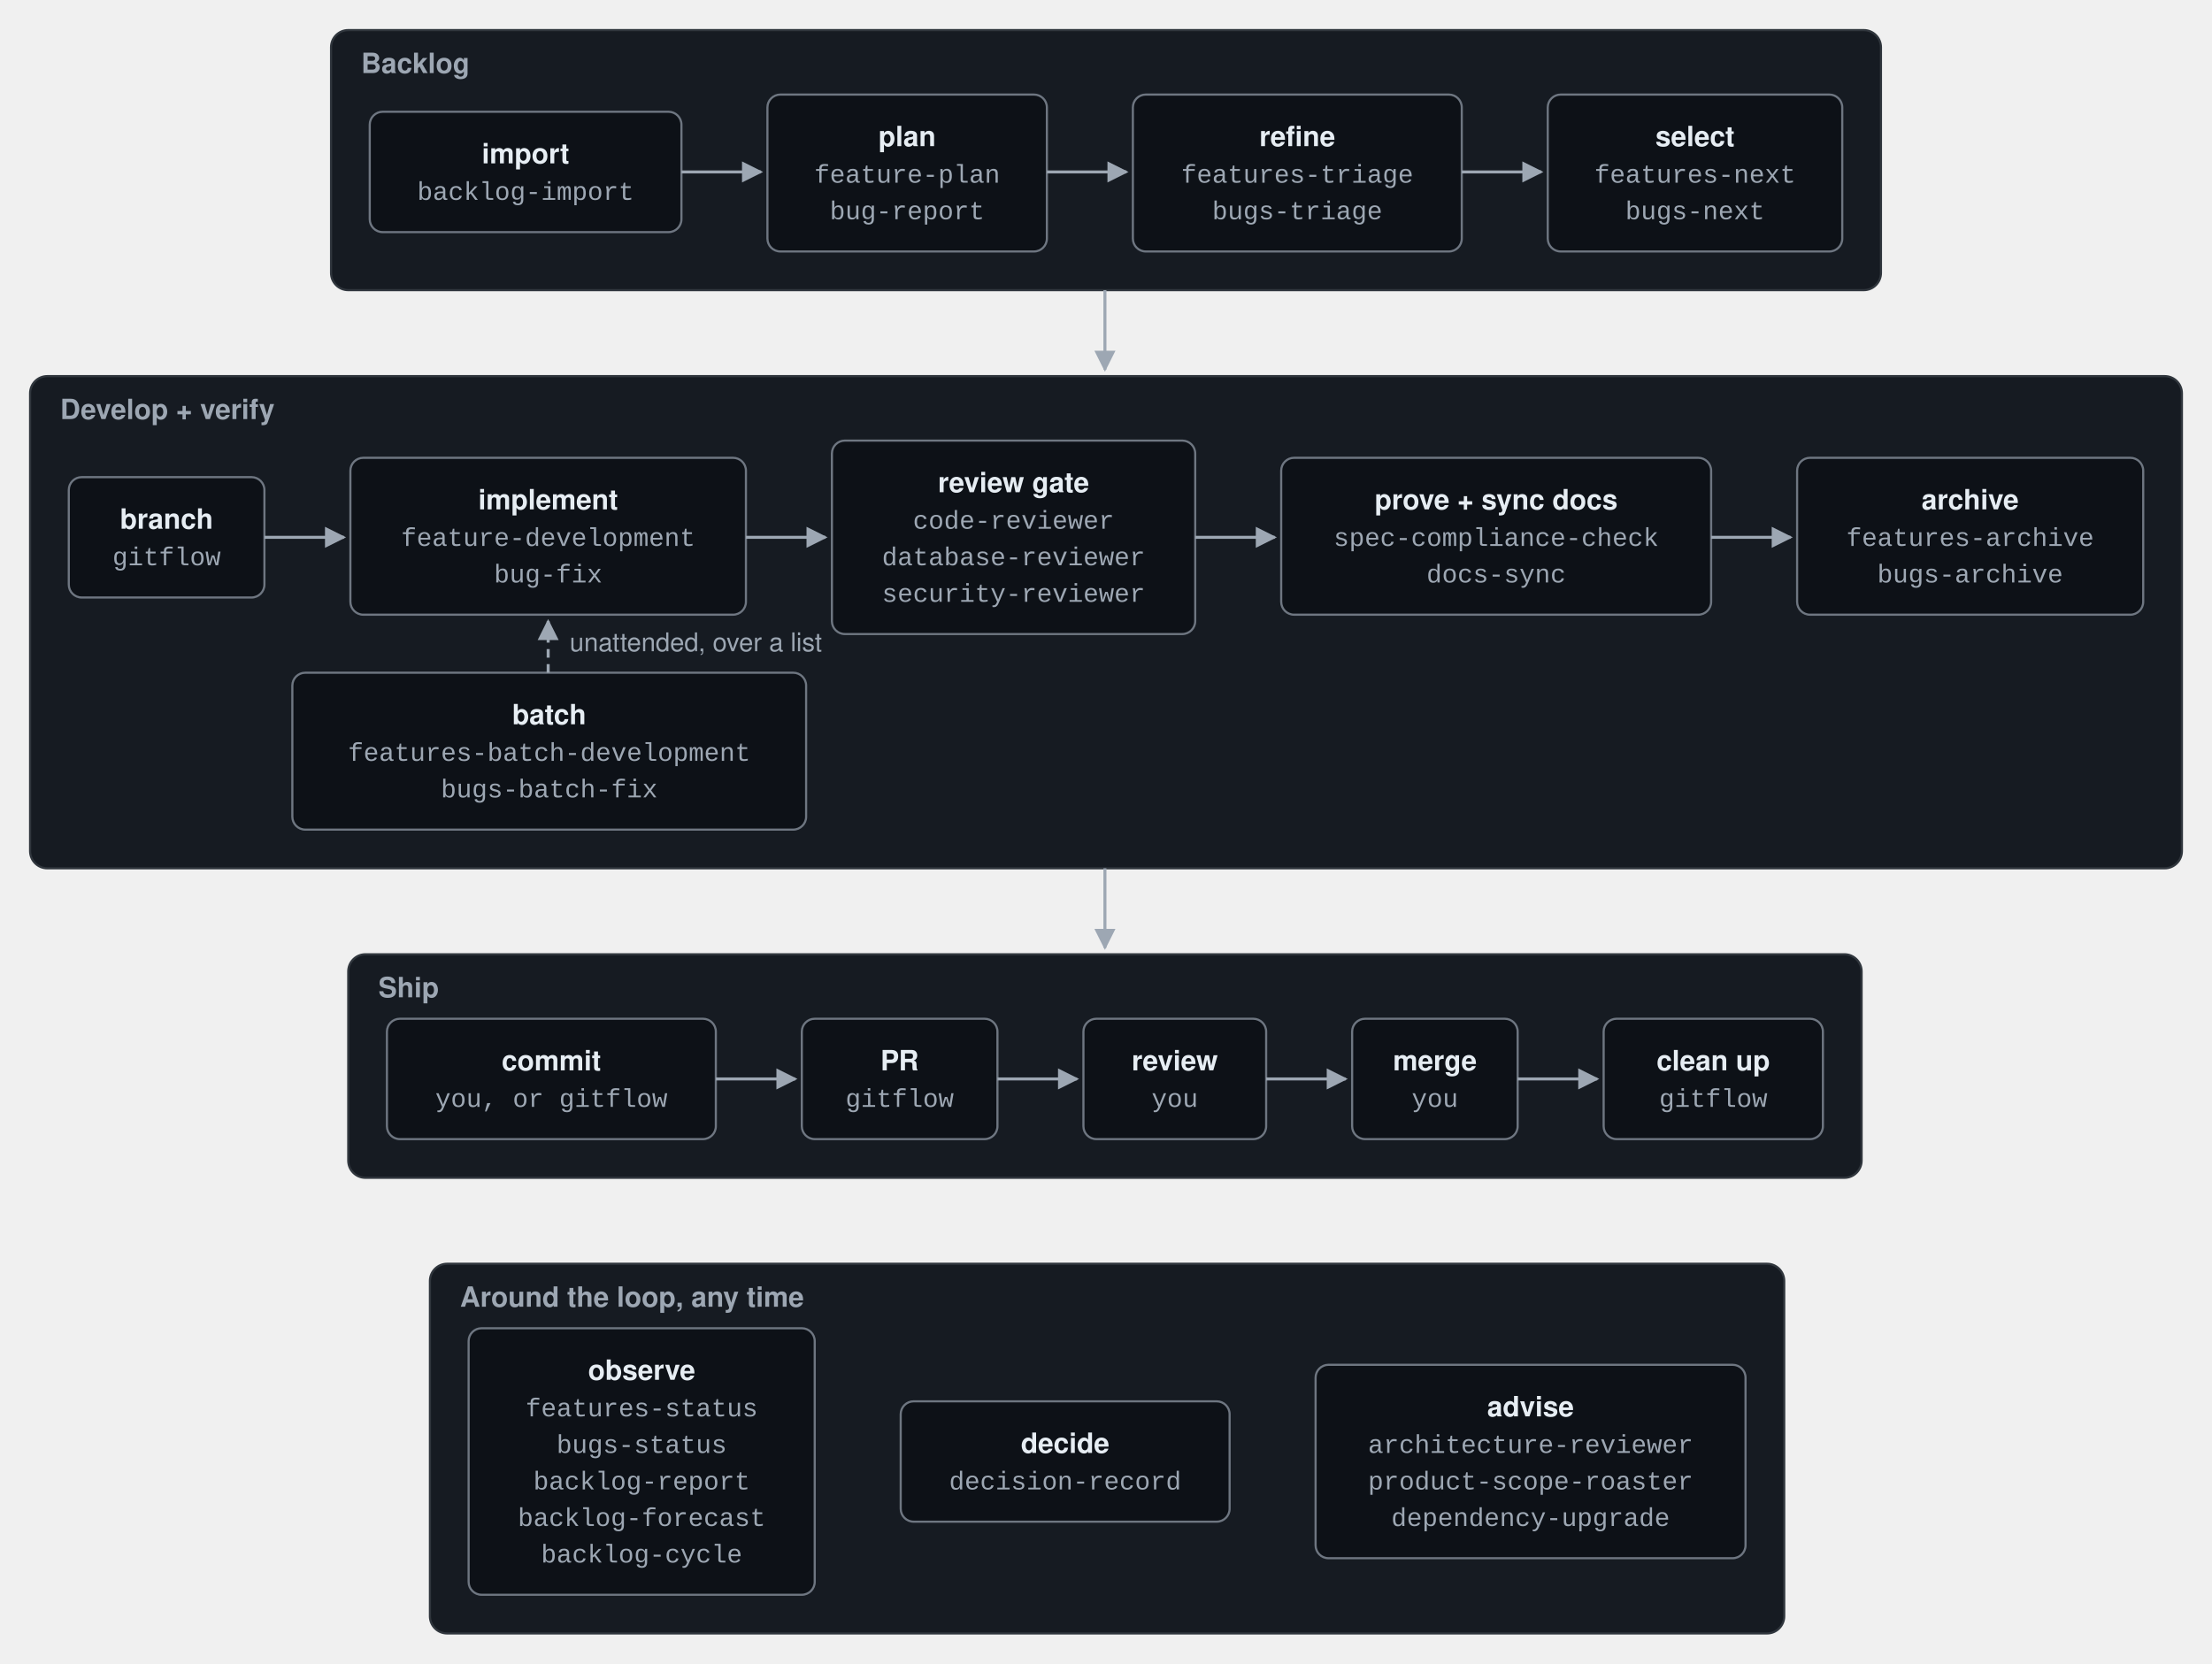
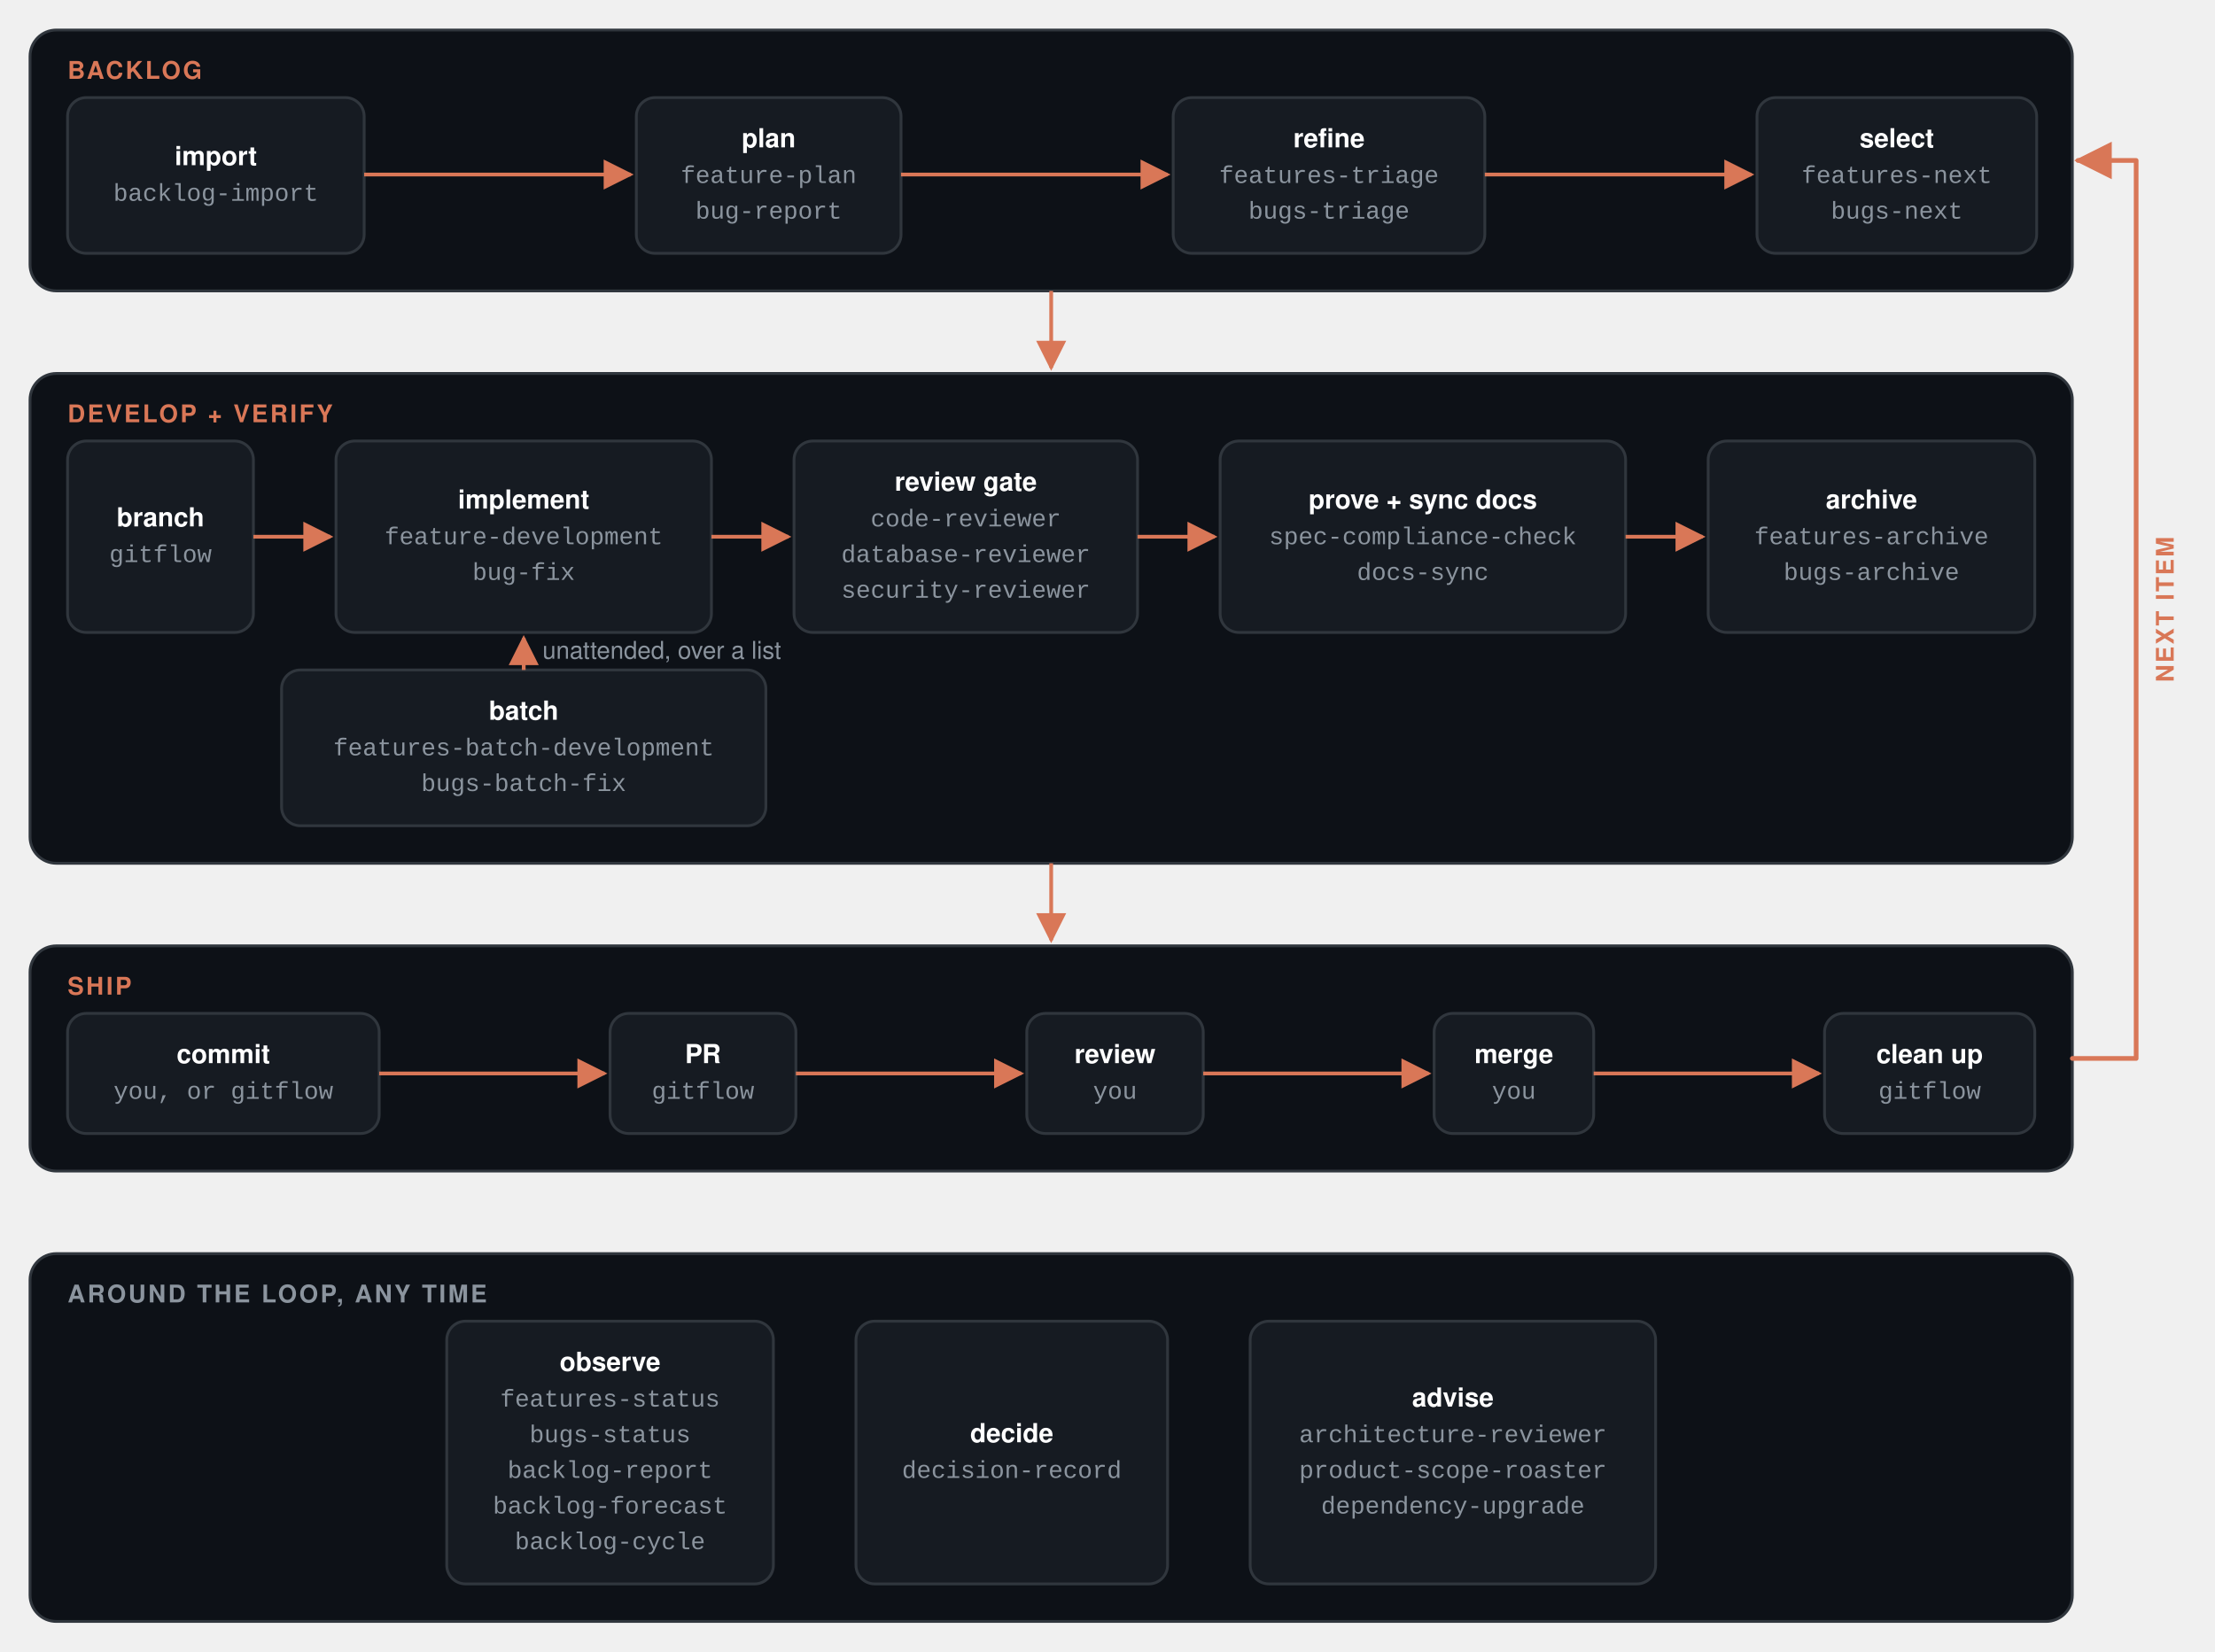
- <svg xmlns="http://www.w3.org/2000/svg" viewBox="0 0 1029 774" width="1029" height="774" role="img" aria-labelledby="t d">
+ <svg xmlns="http://www.w3.org/2000/svg" viewBox="0 0 1180 880" width="1180" height="880" role="img" aria-labelledby="t d">
  <defs>
-     <marker id="a" viewBox="0 0 10 10" refX="9" refY="5" markerWidth="7" markerHeight="7" orient="auto-start-reverse">
-       <path d="M0 0L10 5L0 10z" fill="#9da7b3" />
+     <marker id="a" viewBox="0 0 10 10" refX="9" refY="5" markerWidth="8" markerHeight="8" orient="auto-start-reverse">
+       <path d="M0 0L10 5L0 10z" fill="#d97757" />
    </marker>
  </defs>
-   <rect x="154" y="14" width="721" height="121" rx="8" fill="#161b22" stroke="#30363d" />
-   <text x="168" y="34" font-family="ui-sans-serif, system-ui, -apple-system, 'Segoe UI', Helvetica, Arial, sans-serif" font-size="13" font-weight="600" fill="#9da7b3">Backlog</text>
-   <rect x="172" y="52" width="145" height="56" rx="6" fill="#0d1117" stroke="#6e7681" />
-   <text x="244.5" y="76" text-anchor="middle" font-family="ui-sans-serif, system-ui, -apple-system, 'Segoe UI', Helvetica, Arial, sans-serif" font-size="13" font-weight="600" fill="#e6edf3">import</text>
-   <text x="244.5" y="93" text-anchor="middle" font-family="ui-monospace, SFMono-Regular, Menlo, Consolas, 'Liberation Mono', monospace" font-size="12" fill="#9da7b3">backlog-import</text>
-   <rect x="357" y="44" width="130" height="73" rx="6" fill="#0d1117" stroke="#6e7681" />
-   <text x="422" y="68" text-anchor="middle" font-family="ui-sans-serif, system-ui, -apple-system, 'Segoe UI', Helvetica, Arial, sans-serif" font-size="13" font-weight="600" fill="#e6edf3">plan</text>
-   <text x="422" y="85" text-anchor="middle" font-family="ui-monospace, SFMono-Regular, Menlo, Consolas, 'Liberation Mono', monospace" font-size="12" fill="#9da7b3">feature-plan</text>
-   <text x="422" y="102" text-anchor="middle" font-family="ui-monospace, SFMono-Regular, Menlo, Consolas, 'Liberation Mono', monospace" font-size="12" fill="#9da7b3">bug-report</text>
-   <rect x="527" y="44" width="153" height="73" rx="6" fill="#0d1117" stroke="#6e7681" />
-   <text x="603.5" y="68" text-anchor="middle" font-family="ui-sans-serif, system-ui, -apple-system, 'Segoe UI', Helvetica, Arial, sans-serif" font-size="13" font-weight="600" fill="#e6edf3">refine</text>
-   <text x="603.5" y="85" text-anchor="middle" font-family="ui-monospace, SFMono-Regular, Menlo, Consolas, 'Liberation Mono', monospace" font-size="12" fill="#9da7b3">features-triage</text>
-   <text x="603.5" y="102" text-anchor="middle" font-family="ui-monospace, SFMono-Regular, Menlo, Consolas, 'Liberation Mono', monospace" font-size="12" fill="#9da7b3">bugs-triage</text>
-   <rect x="720" y="44" width="137" height="73" rx="6" fill="#0d1117" stroke="#6e7681" />
-   <text x="788.5" y="68" text-anchor="middle" font-family="ui-sans-serif, system-ui, -apple-system, 'Segoe UI', Helvetica, Arial, sans-serif" font-size="13" font-weight="600" fill="#e6edf3">select</text>
-   <text x="788.5" y="85" text-anchor="middle" font-family="ui-monospace, SFMono-Regular, Menlo, Consolas, 'Liberation Mono', monospace" font-size="12" fill="#9da7b3">features-next</text>
-   <text x="788.5" y="102" text-anchor="middle" font-family="ui-monospace, SFMono-Regular, Menlo, Consolas, 'Liberation Mono', monospace" font-size="12" fill="#9da7b3">bugs-next</text>
-   <line x1="317" y1="80" x2="354" y2="80" stroke="#9da7b3" stroke-width="1.4" marker-end="url(#a)" />
-   <line x1="487" y1="80" x2="524" y2="80" stroke="#9da7b3" stroke-width="1.4" marker-end="url(#a)" />
-   <line x1="680" y1="80" x2="717" y2="80" stroke="#9da7b3" stroke-width="1.4" marker-end="url(#a)" />
-   <line x1="514" y1="135" x2="514" y2="172" stroke="#9da7b3" stroke-width="1.4" marker-end="url(#a)" />
-   <rect x="14" y="175" width="1001" height="229" rx="8" fill="#161b22" stroke="#30363d" />
-   <text x="28" y="195" font-family="ui-sans-serif, system-ui, -apple-system, 'Segoe UI', Helvetica, Arial, sans-serif" font-size="13" font-weight="600" fill="#9da7b3">Develop + verify</text>
-   <rect x="32" y="222" width="91" height="56" rx="6" fill="#0d1117" stroke="#6e7681" />
-   <text x="77.5" y="246" text-anchor="middle" font-family="ui-sans-serif, system-ui, -apple-system, 'Segoe UI', Helvetica, Arial, sans-serif" font-size="13" font-weight="600" fill="#e6edf3">branch</text>
-   <text x="77.5" y="263" text-anchor="middle" font-family="ui-monospace, SFMono-Regular, Menlo, Consolas, 'Liberation Mono', monospace" font-size="12" fill="#9da7b3">gitflow</text>
-   <rect x="163" y="213" width="184" height="73" rx="6" fill="#0d1117" stroke="#6e7681" />
-   <text x="255" y="237" text-anchor="middle" font-family="ui-sans-serif, system-ui, -apple-system, 'Segoe UI', Helvetica, Arial, sans-serif" font-size="13" font-weight="600" fill="#e6edf3">implement</text>
-   <text x="255" y="254" text-anchor="middle" font-family="ui-monospace, SFMono-Regular, Menlo, Consolas, 'Liberation Mono', monospace" font-size="12" fill="#9da7b3">feature-development</text>
-   <text x="255" y="271" text-anchor="middle" font-family="ui-monospace, SFMono-Regular, Menlo, Consolas, 'Liberation Mono', monospace" font-size="12" fill="#9da7b3">bug-fix</text>
-   <rect x="387" y="205" width="169" height="90" rx="6" fill="#0d1117" stroke="#6e7681" />
-   <text x="471.5" y="229" text-anchor="middle" font-family="ui-sans-serif, system-ui, -apple-system, 'Segoe UI', Helvetica, Arial, sans-serif" font-size="13" font-weight="600" fill="#e6edf3">review gate</text>
-   <text x="471.5" y="246" text-anchor="middle" font-family="ui-monospace, SFMono-Regular, Menlo, Consolas, 'Liberation Mono', monospace" font-size="12" fill="#9da7b3">code-reviewer</text>
-   <text x="471.5" y="263" text-anchor="middle" font-family="ui-monospace, SFMono-Regular, Menlo, Consolas, 'Liberation Mono', monospace" font-size="12" fill="#9da7b3">database-reviewer</text>
-   <text x="471.5" y="280" text-anchor="middle" font-family="ui-monospace, SFMono-Regular, Menlo, Consolas, 'Liberation Mono', monospace" font-size="12" fill="#9da7b3">security-reviewer</text>
-   <rect x="596" y="213" width="200" height="73" rx="6" fill="#0d1117" stroke="#6e7681" />
-   <text x="696" y="237" text-anchor="middle" font-family="ui-sans-serif, system-ui, -apple-system, 'Segoe UI', Helvetica, Arial, sans-serif" font-size="13" font-weight="600" fill="#e6edf3">prove + sync docs</text>
-   <text x="696" y="254" text-anchor="middle" font-family="ui-monospace, SFMono-Regular, Menlo, Consolas, 'Liberation Mono', monospace" font-size="12" fill="#9da7b3">spec-compliance-check</text>
-   <text x="696" y="271" text-anchor="middle" font-family="ui-monospace, SFMono-Regular, Menlo, Consolas, 'Liberation Mono', monospace" font-size="12" fill="#9da7b3">docs-sync</text>
-   <rect x="836" y="213" width="161" height="73" rx="6" fill="#0d1117" stroke="#6e7681" />
-   <text x="916.5" y="237" text-anchor="middle" font-family="ui-sans-serif, system-ui, -apple-system, 'Segoe UI', Helvetica, Arial, sans-serif" font-size="13" font-weight="600" fill="#e6edf3">archive</text>
-   <text x="916.5" y="254" text-anchor="middle" font-family="ui-monospace, SFMono-Regular, Menlo, Consolas, 'Liberation Mono', monospace" font-size="12" fill="#9da7b3">features-archive</text>
-   <text x="916.5" y="271" text-anchor="middle" font-family="ui-monospace, SFMono-Regular, Menlo, Consolas, 'Liberation Mono', monospace" font-size="12" fill="#9da7b3">bugs-archive</text>
-   <line x1="123" y1="250" x2="160" y2="250" stroke="#9da7b3" stroke-width="1.4" marker-end="url(#a)" />
-   <line x1="347" y1="250" x2="384" y2="250" stroke="#9da7b3" stroke-width="1.4" marker-end="url(#a)" />
-   <line x1="556" y1="250" x2="593" y2="250" stroke="#9da7b3" stroke-width="1.4" marker-end="url(#a)" />
-   <line x1="796" y1="250" x2="833" y2="250" stroke="#9da7b3" stroke-width="1.4" marker-end="url(#a)" />
-   <rect x="136" y="313" width="239" height="73" rx="6" fill="#0d1117" stroke="#6e7681" />
-   <text x="255.5" y="337" text-anchor="middle" font-family="ui-sans-serif, system-ui, -apple-system, 'Segoe UI', Helvetica, Arial, sans-serif" font-size="13" font-weight="600" fill="#e6edf3">batch</text>
-   <text x="255.5" y="354" text-anchor="middle" font-family="ui-monospace, SFMono-Regular, Menlo, Consolas, 'Liberation Mono', monospace" font-size="12" fill="#9da7b3">features-batch-development</text>
-   <text x="255.5" y="371" text-anchor="middle" font-family="ui-monospace, SFMono-Regular, Menlo, Consolas, 'Liberation Mono', monospace" font-size="12" fill="#9da7b3">bugs-batch-fix</text>
-   <line x1="255" y1="313" x2="255" y2="289" stroke="#9da7b3" stroke-width="1.4" stroke-dasharray="4 3" marker-end="url(#a)" />
-   <text x="265" y="303" font-family="ui-sans-serif, system-ui, -apple-system, 'Segoe UI', Helvetica, Arial, sans-serif" font-size="12" fill="#9da7b3">unattended, over a list</text>
-   <line x1="514" y1="404" x2="514" y2="441" stroke="#9da7b3" stroke-width="1.4" marker-end="url(#a)" />
-   <rect x="162" y="444" width="704" height="104" rx="8" fill="#161b22" stroke="#30363d" />
-   <text x="176" y="464" font-family="ui-sans-serif, system-ui, -apple-system, 'Segoe UI', Helvetica, Arial, sans-serif" font-size="13" font-weight="600" fill="#9da7b3">Ship</text>
-   <rect x="180" y="474" width="153" height="56" rx="6" fill="#0d1117" stroke="#6e7681" />
-   <text x="256.5" y="498" text-anchor="middle" font-family="ui-sans-serif, system-ui, -apple-system, 'Segoe UI', Helvetica, Arial, sans-serif" font-size="13" font-weight="600" fill="#e6edf3">commit</text>
-   <text x="256.5" y="515" text-anchor="middle" font-family="ui-monospace, SFMono-Regular, Menlo, Consolas, 'Liberation Mono', monospace" font-size="12" fill="#9da7b3">you, or gitflow</text>
-   <rect x="373" y="474" width="91" height="56" rx="6" fill="#0d1117" stroke="#6e7681" />
-   <text x="418.5" y="498" text-anchor="middle" font-family="ui-sans-serif, system-ui, -apple-system, 'Segoe UI', Helvetica, Arial, sans-serif" font-size="13" font-weight="600" fill="#e6edf3">PR</text>
-   <text x="418.5" y="515" text-anchor="middle" font-family="ui-monospace, SFMono-Regular, Menlo, Consolas, 'Liberation Mono', monospace" font-size="12" fill="#9da7b3">gitflow</text>
-   <rect x="504" y="474" width="85" height="56" rx="6" fill="#0d1117" stroke="#6e7681" />
-   <text x="546.5" y="498" text-anchor="middle" font-family="ui-sans-serif, system-ui, -apple-system, 'Segoe UI', Helvetica, Arial, sans-serif" font-size="13" font-weight="600" fill="#e6edf3">review</text>
-   <text x="546.5" y="515" text-anchor="middle" font-family="ui-monospace, SFMono-Regular, Menlo, Consolas, 'Liberation Mono', monospace" font-size="12" fill="#9da7b3">you</text>
-   <rect x="629" y="474" width="77" height="56" rx="6" fill="#0d1117" stroke="#6e7681" />
-   <text x="667.5" y="498" text-anchor="middle" font-family="ui-sans-serif, system-ui, -apple-system, 'Segoe UI', Helvetica, Arial, sans-serif" font-size="13" font-weight="600" fill="#e6edf3">merge</text>
-   <text x="667.5" y="515" text-anchor="middle" font-family="ui-monospace, SFMono-Regular, Menlo, Consolas, 'Liberation Mono', monospace" font-size="12" fill="#9da7b3">you</text>
-   <rect x="746" y="474" width="102" height="56" rx="6" fill="#0d1117" stroke="#6e7681" />
-   <text x="797" y="498" text-anchor="middle" font-family="ui-sans-serif, system-ui, -apple-system, 'Segoe UI', Helvetica, Arial, sans-serif" font-size="13" font-weight="600" fill="#e6edf3">clean up</text>
-   <text x="797" y="515" text-anchor="middle" font-family="ui-monospace, SFMono-Regular, Menlo, Consolas, 'Liberation Mono', monospace" font-size="12" fill="#9da7b3">gitflow</text>
-   <line x1="333" y1="502" x2="370" y2="502" stroke="#9da7b3" stroke-width="1.4" marker-end="url(#a)" />
-   <line x1="464" y1="502" x2="501" y2="502" stroke="#9da7b3" stroke-width="1.4" marker-end="url(#a)" />
-   <line x1="589" y1="502" x2="626" y2="502" stroke="#9da7b3" stroke-width="1.4" marker-end="url(#a)" />
-   <line x1="706" y1="502" x2="743" y2="502" stroke="#9da7b3" stroke-width="1.4" marker-end="url(#a)" />
-   <rect x="200" y="588" width="630" height="172" rx="8" fill="#161b22" stroke="#30363d" />
-   <text x="214" y="608" font-family="ui-sans-serif, system-ui, -apple-system, 'Segoe UI', Helvetica, Arial, sans-serif" font-size="13" font-weight="600" fill="#9da7b3">Around the loop, any time</text>
-   <rect x="218" y="618" width="161" height="124" rx="6" fill="#0d1117" stroke="#6e7681" />
-   <text x="298.5" y="642" text-anchor="middle" font-family="ui-sans-serif, system-ui, -apple-system, 'Segoe UI', Helvetica, Arial, sans-serif" font-size="13" font-weight="600" fill="#e6edf3">observe</text>
-   <text x="298.5" y="659" text-anchor="middle" font-family="ui-monospace, SFMono-Regular, Menlo, Consolas, 'Liberation Mono', monospace" font-size="12" fill="#9da7b3">features-status</text>
-   <text x="298.5" y="676" text-anchor="middle" font-family="ui-monospace, SFMono-Regular, Menlo, Consolas, 'Liberation Mono', monospace" font-size="12" fill="#9da7b3">bugs-status</text>
-   <text x="298.5" y="693" text-anchor="middle" font-family="ui-monospace, SFMono-Regular, Menlo, Consolas, 'Liberation Mono', monospace" font-size="12" fill="#9da7b3">backlog-report</text>
-   <text x="298.5" y="710" text-anchor="middle" font-family="ui-monospace, SFMono-Regular, Menlo, Consolas, 'Liberation Mono', monospace" font-size="12" fill="#9da7b3">backlog-forecast</text>
-   <text x="298.5" y="727" text-anchor="middle" font-family="ui-monospace, SFMono-Regular, Menlo, Consolas, 'Liberation Mono', monospace" font-size="12" fill="#9da7b3">backlog-cycle</text>
-   <rect x="419" y="652" width="153" height="56" rx="6" fill="#0d1117" stroke="#6e7681" />
-   <text x="495.5" y="676" text-anchor="middle" font-family="ui-sans-serif, system-ui, -apple-system, 'Segoe UI', Helvetica, Arial, sans-serif" font-size="13" font-weight="600" fill="#e6edf3">decide</text>
-   <text x="495.5" y="693" text-anchor="middle" font-family="ui-monospace, SFMono-Regular, Menlo, Consolas, 'Liberation Mono', monospace" font-size="12" fill="#9da7b3">decision-record</text>
-   <rect x="612" y="635" width="200" height="90" rx="6" fill="#0d1117" stroke="#6e7681" />
-   <text x="712" y="659" text-anchor="middle" font-family="ui-sans-serif, system-ui, -apple-system, 'Segoe UI', Helvetica, Arial, sans-serif" font-size="13" font-weight="600" fill="#e6edf3">advise</text>
-   <text x="712" y="676" text-anchor="middle" font-family="ui-monospace, SFMono-Regular, Menlo, Consolas, 'Liberation Mono', monospace" font-size="12" fill="#9da7b3">architecture-reviewer</text>
-   <text x="712" y="693" text-anchor="middle" font-family="ui-monospace, SFMono-Regular, Menlo, Consolas, 'Liberation Mono', monospace" font-size="12" fill="#9da7b3">product-scope-roaster</text>
-   <text x="712" y="710" text-anchor="middle" font-family="ui-monospace, SFMono-Regular, Menlo, Consolas, 'Liberation Mono', monospace" font-size="12" fill="#9da7b3">dependency-upgrade</text>
+   <rect x="16" y="16" width="1088" height="139" rx="14" fill="#0d1117" stroke="#30363d" stroke-width="1.5" />
+   <text x="36" y="42" font-family="ui-sans-serif, system-ui, -apple-system, 'Segoe UI', Helvetica, Arial, sans-serif" font-size="13" font-weight="700" letter-spacing="1.2" fill="#d97757">BACKLOG</text>
+   <rect x="36" y="52" width="158" height="83" rx="10" fill="#161b22" stroke="#30363d" stroke-width="1.5" />
+   <text x="115" y="88" text-anchor="middle" font-family="ui-sans-serif, system-ui, -apple-system, 'Segoe UI', Helvetica, Arial, sans-serif" font-size="14" font-weight="600" fill="#ffffff">import</text>
+   <text x="115" y="107" text-anchor="middle" font-family="ui-monospace, SFMono-Regular, Menlo, Consolas, 'Liberation Mono', monospace" font-size="13" fill="#8b949e">backlog-import</text>
+   <rect x="339" y="52" width="141" height="83" rx="10" fill="#161b22" stroke="#30363d" stroke-width="1.5" />
+   <text x="409.5" y="78.5" text-anchor="middle" font-family="ui-sans-serif, system-ui, -apple-system, 'Segoe UI', Helvetica, Arial, sans-serif" font-size="14" font-weight="600" fill="#ffffff">plan</text>
+   <text x="409.5" y="97.5" text-anchor="middle" font-family="ui-monospace, SFMono-Regular, Menlo, Consolas, 'Liberation Mono', monospace" font-size="13" fill="#8b949e">feature-plan</text>
+   <text x="409.5" y="116.5" text-anchor="middle" font-family="ui-monospace, SFMono-Regular, Menlo, Consolas, 'Liberation Mono', monospace" font-size="13" fill="#8b949e">bug-report</text>
+   <rect x="625" y="52" width="166" height="83" rx="10" fill="#161b22" stroke="#30363d" stroke-width="1.5" />
+   <text x="708" y="78.5" text-anchor="middle" font-family="ui-sans-serif, system-ui, -apple-system, 'Segoe UI', Helvetica, Arial, sans-serif" font-size="14" font-weight="600" fill="#ffffff">refine</text>
+   <text x="708" y="97.5" text-anchor="middle" font-family="ui-monospace, SFMono-Regular, Menlo, Consolas, 'Liberation Mono', monospace" font-size="13" fill="#8b949e">features-triage</text>
+   <text x="708" y="116.5" text-anchor="middle" font-family="ui-monospace, SFMono-Regular, Menlo, Consolas, 'Liberation Mono', monospace" font-size="13" fill="#8b949e">bugs-triage</text>
+   <rect x="936" y="52" width="149" height="83" rx="10" fill="#161b22" stroke="#30363d" stroke-width="1.5" />
+   <text x="1010.5" y="78.5" text-anchor="middle" font-family="ui-sans-serif, system-ui, -apple-system, 'Segoe UI', Helvetica, Arial, sans-serif" font-size="14" font-weight="600" fill="#ffffff">select</text>
+   <text x="1010.5" y="97.5" text-anchor="middle" font-family="ui-monospace, SFMono-Regular, Menlo, Consolas, 'Liberation Mono', monospace" font-size="13" fill="#8b949e">features-next</text>
+   <text x="1010.5" y="116.5" text-anchor="middle" font-family="ui-monospace, SFMono-Regular, Menlo, Consolas, 'Liberation Mono', monospace" font-size="13" fill="#8b949e">bugs-next</text>
+   <line x1="194" y1="93" x2="336" y2="93" stroke="#d97757" stroke-width="2" marker-end="url(#a)" />
+   <line x1="480" y1="93" x2="622" y2="93" stroke="#d97757" stroke-width="2" marker-end="url(#a)" />
+   <line x1="791" y1="93" x2="933" y2="93" stroke="#d97757" stroke-width="2" marker-end="url(#a)" />
+   <line x1="560" y1="155" x2="560" y2="196" stroke="#d97757" stroke-width="2" marker-end="url(#a)" />
+   <rect x="16" y="199" width="1088" height="261" rx="14" fill="#0d1117" stroke="#30363d" stroke-width="1.5" />
+   <text x="36" y="225" font-family="ui-sans-serif, system-ui, -apple-system, 'Segoe UI', Helvetica, Arial, sans-serif" font-size="13" font-weight="700" letter-spacing="1.2" fill="#d97757">DEVELOP + VERIFY</text>
+   <rect x="36" y="235" width="99" height="102" rx="10" fill="#161b22" stroke="#30363d" stroke-width="1.5" />
+   <text x="85.5" y="280.5" text-anchor="middle" font-family="ui-sans-serif, system-ui, -apple-system, 'Segoe UI', Helvetica, Arial, sans-serif" font-size="14" font-weight="600" fill="#ffffff">branch</text>
+   <text x="85.5" y="299.5" text-anchor="middle" font-family="ui-monospace, SFMono-Regular, Menlo, Consolas, 'Liberation Mono', monospace" font-size="13" fill="#8b949e">gitflow</text>
+   <rect x="179" y="235" width="200" height="102" rx="10" fill="#161b22" stroke="#30363d" stroke-width="1.5" />
+   <text x="279" y="271" text-anchor="middle" font-family="ui-sans-serif, system-ui, -apple-system, 'Segoe UI', Helvetica, Arial, sans-serif" font-size="14" font-weight="600" fill="#ffffff">implement</text>
+   <text x="279" y="290" text-anchor="middle" font-family="ui-monospace, SFMono-Regular, Menlo, Consolas, 'Liberation Mono', monospace" font-size="13" fill="#8b949e">feature-development</text>
+   <text x="279" y="309" text-anchor="middle" font-family="ui-monospace, SFMono-Regular, Menlo, Consolas, 'Liberation Mono', monospace" font-size="13" fill="#8b949e">bug-fix</text>
+   <rect x="423" y="235" width="183" height="102" rx="10" fill="#161b22" stroke="#30363d" stroke-width="1.5" />
+   <text x="514.5" y="261.5" text-anchor="middle" font-family="ui-sans-serif, system-ui, -apple-system, 'Segoe UI', Helvetica, Arial, sans-serif" font-size="14" font-weight="600" fill="#ffffff">review gate</text>
+   <text x="514.5" y="280.5" text-anchor="middle" font-family="ui-monospace, SFMono-Regular, Menlo, Consolas, 'Liberation Mono', monospace" font-size="13" fill="#8b949e">code-reviewer</text>
+   <text x="514.5" y="299.5" text-anchor="middle" font-family="ui-monospace, SFMono-Regular, Menlo, Consolas, 'Liberation Mono', monospace" font-size="13" fill="#8b949e">database-reviewer</text>
+   <text x="514.5" y="318.5" text-anchor="middle" font-family="ui-monospace, SFMono-Regular, Menlo, Consolas, 'Liberation Mono', monospace" font-size="13" fill="#8b949e">security-reviewer</text>
+   <rect x="650" y="235" width="216" height="102" rx="10" fill="#161b22" stroke="#30363d" stroke-width="1.5" />
+   <text x="758" y="271" text-anchor="middle" font-family="ui-sans-serif, system-ui, -apple-system, 'Segoe UI', Helvetica, Arial, sans-serif" font-size="14" font-weight="600" fill="#ffffff">prove + sync docs</text>
+   <text x="758" y="290" text-anchor="middle" font-family="ui-monospace, SFMono-Regular, Menlo, Consolas, 'Liberation Mono', monospace" font-size="13" fill="#8b949e">spec-compliance-check</text>
+   <text x="758" y="309" text-anchor="middle" font-family="ui-monospace, SFMono-Regular, Menlo, Consolas, 'Liberation Mono', monospace" font-size="13" fill="#8b949e">docs-sync</text>
+   <rect x="910" y="235" width="174" height="102" rx="10" fill="#161b22" stroke="#30363d" stroke-width="1.5" />
+   <text x="997" y="271" text-anchor="middle" font-family="ui-sans-serif, system-ui, -apple-system, 'Segoe UI', Helvetica, Arial, sans-serif" font-size="14" font-weight="600" fill="#ffffff">archive</text>
+   <text x="997" y="290" text-anchor="middle" font-family="ui-monospace, SFMono-Regular, Menlo, Consolas, 'Liberation Mono', monospace" font-size="13" fill="#8b949e">features-archive</text>
+   <text x="997" y="309" text-anchor="middle" font-family="ui-monospace, SFMono-Regular, Menlo, Consolas, 'Liberation Mono', monospace" font-size="13" fill="#8b949e">bugs-archive</text>
+   <line x1="135" y1="286" x2="176" y2="286" stroke="#d97757" stroke-width="2" marker-end="url(#a)" />
+   <line x1="379" y1="286" x2="420" y2="286" stroke="#d97757" stroke-width="2" marker-end="url(#a)" />
+   <line x1="606" y1="286" x2="647" y2="286" stroke="#d97757" stroke-width="2" marker-end="url(#a)" />
+   <line x1="866" y1="286" x2="907" y2="286" stroke="#d97757" stroke-width="2" marker-end="url(#a)" />
+   <rect x="150" y="357" width="258" height="83" rx="10" fill="#161b22" stroke="#30363d" stroke-width="1.5" />
+   <text x="279" y="383.5" text-anchor="middle" font-family="ui-sans-serif, system-ui, -apple-system, 'Segoe UI', Helvetica, Arial, sans-serif" font-size="14" font-weight="600" fill="#ffffff">batch</text>
+   <text x="279" y="402.5" text-anchor="middle" font-family="ui-monospace, SFMono-Regular, Menlo, Consolas, 'Liberation Mono', monospace" font-size="13" fill="#8b949e">features-batch-development</text>
+   <text x="279" y="421.5" text-anchor="middle" font-family="ui-monospace, SFMono-Regular, Menlo, Consolas, 'Liberation Mono', monospace" font-size="13" fill="#8b949e">bugs-batch-fix</text>
+   <line x1="279" y1="357" x2="279" y2="340" stroke="#d97757" stroke-width="2" stroke-dasharray="4 4" marker-end="url(#a)" />
+   <text x="289" y="351" font-family="ui-sans-serif, system-ui, -apple-system, 'Segoe UI', Helvetica, Arial, sans-serif" font-size="13" fill="#8b949e">unattended, over a list</text>
+   <line x1="560" y1="460" x2="560" y2="501" stroke="#d97757" stroke-width="2" marker-end="url(#a)" />
+   <rect x="16" y="504" width="1088" height="120" rx="14" fill="#0d1117" stroke="#30363d" stroke-width="1.5" />
+   <text x="36" y="530" font-family="ui-sans-serif, system-ui, -apple-system, 'Segoe UI', Helvetica, Arial, sans-serif" font-size="13" font-weight="700" letter-spacing="1.2" fill="#d97757">SHIP</text>
+   <rect x="36" y="540" width="166" height="64" rx="10" fill="#161b22" stroke="#30363d" stroke-width="1.5" />
+   <text x="119" y="566.5" text-anchor="middle" font-family="ui-sans-serif, system-ui, -apple-system, 'Segoe UI', Helvetica, Arial, sans-serif" font-size="14" font-weight="600" fill="#ffffff">commit</text>
+   <text x="119" y="585.5" text-anchor="middle" font-family="ui-monospace, SFMono-Regular, Menlo, Consolas, 'Liberation Mono', monospace" font-size="13" fill="#8b949e">you, or gitflow</text>
+   <rect x="325" y="540" width="99" height="64" rx="10" fill="#161b22" stroke="#30363d" stroke-width="1.5" />
+   <text x="374.5" y="566.5" text-anchor="middle" font-family="ui-sans-serif, system-ui, -apple-system, 'Segoe UI', Helvetica, Arial, sans-serif" font-size="14" font-weight="600" fill="#ffffff">PR</text>
+   <text x="374.5" y="585.5" text-anchor="middle" font-family="ui-monospace, SFMono-Regular, Menlo, Consolas, 'Liberation Mono', monospace" font-size="13" fill="#8b949e">gitflow</text>
+   <rect x="547" y="540" width="94" height="64" rx="10" fill="#161b22" stroke="#30363d" stroke-width="1.5" />
+   <text x="594" y="566.5" text-anchor="middle" font-family="ui-sans-serif, system-ui, -apple-system, 'Segoe UI', Helvetica, Arial, sans-serif" font-size="14" font-weight="600" fill="#ffffff">review</text>
+   <text x="594" y="585.5" text-anchor="middle" font-family="ui-monospace, SFMono-Regular, Menlo, Consolas, 'Liberation Mono', monospace" font-size="13" fill="#8b949e">you</text>
+   <rect x="764" y="540" width="85" height="64" rx="10" fill="#161b22" stroke="#30363d" stroke-width="1.5" />
+   <text x="806.5" y="566.5" text-anchor="middle" font-family="ui-sans-serif, system-ui, -apple-system, 'Segoe UI', Helvetica, Arial, sans-serif" font-size="14" font-weight="600" fill="#ffffff">merge</text>
+   <text x="806.5" y="585.5" text-anchor="middle" font-family="ui-monospace, SFMono-Regular, Menlo, Consolas, 'Liberation Mono', monospace" font-size="13" fill="#8b949e">you</text>
+   <rect x="972" y="540" width="112" height="64" rx="10" fill="#161b22" stroke="#30363d" stroke-width="1.5" />
+   <text x="1028" y="566.5" text-anchor="middle" font-family="ui-sans-serif, system-ui, -apple-system, 'Segoe UI', Helvetica, Arial, sans-serif" font-size="14" font-weight="600" fill="#ffffff">clean up</text>
+   <text x="1028" y="585.5" text-anchor="middle" font-family="ui-monospace, SFMono-Regular, Menlo, Consolas, 'Liberation Mono', monospace" font-size="13" fill="#8b949e">gitflow</text>
+   <line x1="202" y1="572" x2="322" y2="572" stroke="#d97757" stroke-width="2" marker-end="url(#a)" />
+   <line x1="424" y1="572" x2="544" y2="572" stroke="#d97757" stroke-width="2" marker-end="url(#a)" />
+   <line x1="641" y1="572" x2="761" y2="572" stroke="#d97757" stroke-width="2" marker-end="url(#a)" />
+   <line x1="849" y1="572" x2="969" y2="572" stroke="#d97757" stroke-width="2" marker-end="url(#a)" />
+   <rect x="16" y="668" width="1088" height="196" rx="14" fill="#0d1117" stroke="#30363d" stroke-width="1.5" />
+   <text x="36" y="694" font-family="ui-sans-serif, system-ui, -apple-system, 'Segoe UI', Helvetica, Arial, sans-serif" font-size="13" font-weight="700" letter-spacing="1.2" fill="#8b949e">AROUND THE LOOP, ANY TIME</text>
+   <rect x="238" y="704" width="174" height="140" rx="10" fill="#161b22" stroke="#30363d" stroke-width="1.5" />
+   <text x="325" y="730.5" text-anchor="middle" font-family="ui-sans-serif, system-ui, -apple-system, 'Segoe UI', Helvetica, Arial, sans-serif" font-size="14" font-weight="600" fill="#ffffff">observe</text>
+   <text x="325" y="749.5" text-anchor="middle" font-family="ui-monospace, SFMono-Regular, Menlo, Consolas, 'Liberation Mono', monospace" font-size="13" fill="#8b949e">features-status</text>
+   <text x="325" y="768.5" text-anchor="middle" font-family="ui-monospace, SFMono-Regular, Menlo, Consolas, 'Liberation Mono', monospace" font-size="13" fill="#8b949e">bugs-status</text>
+   <text x="325" y="787.5" text-anchor="middle" font-family="ui-monospace, SFMono-Regular, Menlo, Consolas, 'Liberation Mono', monospace" font-size="13" fill="#8b949e">backlog-report</text>
+   <text x="325" y="806.5" text-anchor="middle" font-family="ui-monospace, SFMono-Regular, Menlo, Consolas, 'Liberation Mono', monospace" font-size="13" fill="#8b949e">backlog-forecast</text>
+   <text x="325" y="825.5" text-anchor="middle" font-family="ui-monospace, SFMono-Regular, Menlo, Consolas, 'Liberation Mono', monospace" font-size="13" fill="#8b949e">backlog-cycle</text>
+   <rect x="456" y="704" width="166" height="140" rx="10" fill="#161b22" stroke="#30363d" stroke-width="1.5" />
+   <text x="539" y="768.5" text-anchor="middle" font-family="ui-sans-serif, system-ui, -apple-system, 'Segoe UI', Helvetica, Arial, sans-serif" font-size="14" font-weight="600" fill="#ffffff">decide</text>
+   <text x="539" y="787.5" text-anchor="middle" font-family="ui-monospace, SFMono-Regular, Menlo, Consolas, 'Liberation Mono', monospace" font-size="13" fill="#8b949e">decision-record</text>
+   <rect x="666" y="704" width="216" height="140" rx="10" fill="#161b22" stroke="#30363d" stroke-width="1.5" />
+   <text x="774" y="749.5" text-anchor="middle" font-family="ui-sans-serif, system-ui, -apple-system, 'Segoe UI', Helvetica, Arial, sans-serif" font-size="14" font-weight="600" fill="#ffffff">advise</text>
+   <text x="774" y="768.5" text-anchor="middle" font-family="ui-monospace, SFMono-Regular, Menlo, Consolas, 'Liberation Mono', monospace" font-size="13" fill="#8b949e">architecture-reviewer</text>
+   <text x="774" y="787.5" text-anchor="middle" font-family="ui-monospace, SFMono-Regular, Menlo, Consolas, 'Liberation Mono', monospace" font-size="13" fill="#8b949e">product-scope-roaster</text>
+   <text x="774" y="806.5" text-anchor="middle" font-family="ui-monospace, SFMono-Regular, Menlo, Consolas, 'Liberation Mono', monospace" font-size="13" fill="#8b949e">dependency-upgrade</text>
+   <path d="M1104 564 H1138 V85.5 H1107" fill="none" stroke="#d97757" stroke-width="2.5" stroke-linecap="round" stroke-linejoin="round" marker-end="url(#a)" />
+   <text transform="translate(1158 324.75) rotate(-90)" text-anchor="middle" font-family="ui-sans-serif, system-ui, -apple-system, 'Segoe UI', Helvetica, Arial, sans-serif" font-size="13" font-weight="600" letter-spacing="1" fill="#d97757">NEXT ITEM</text>
</svg>
